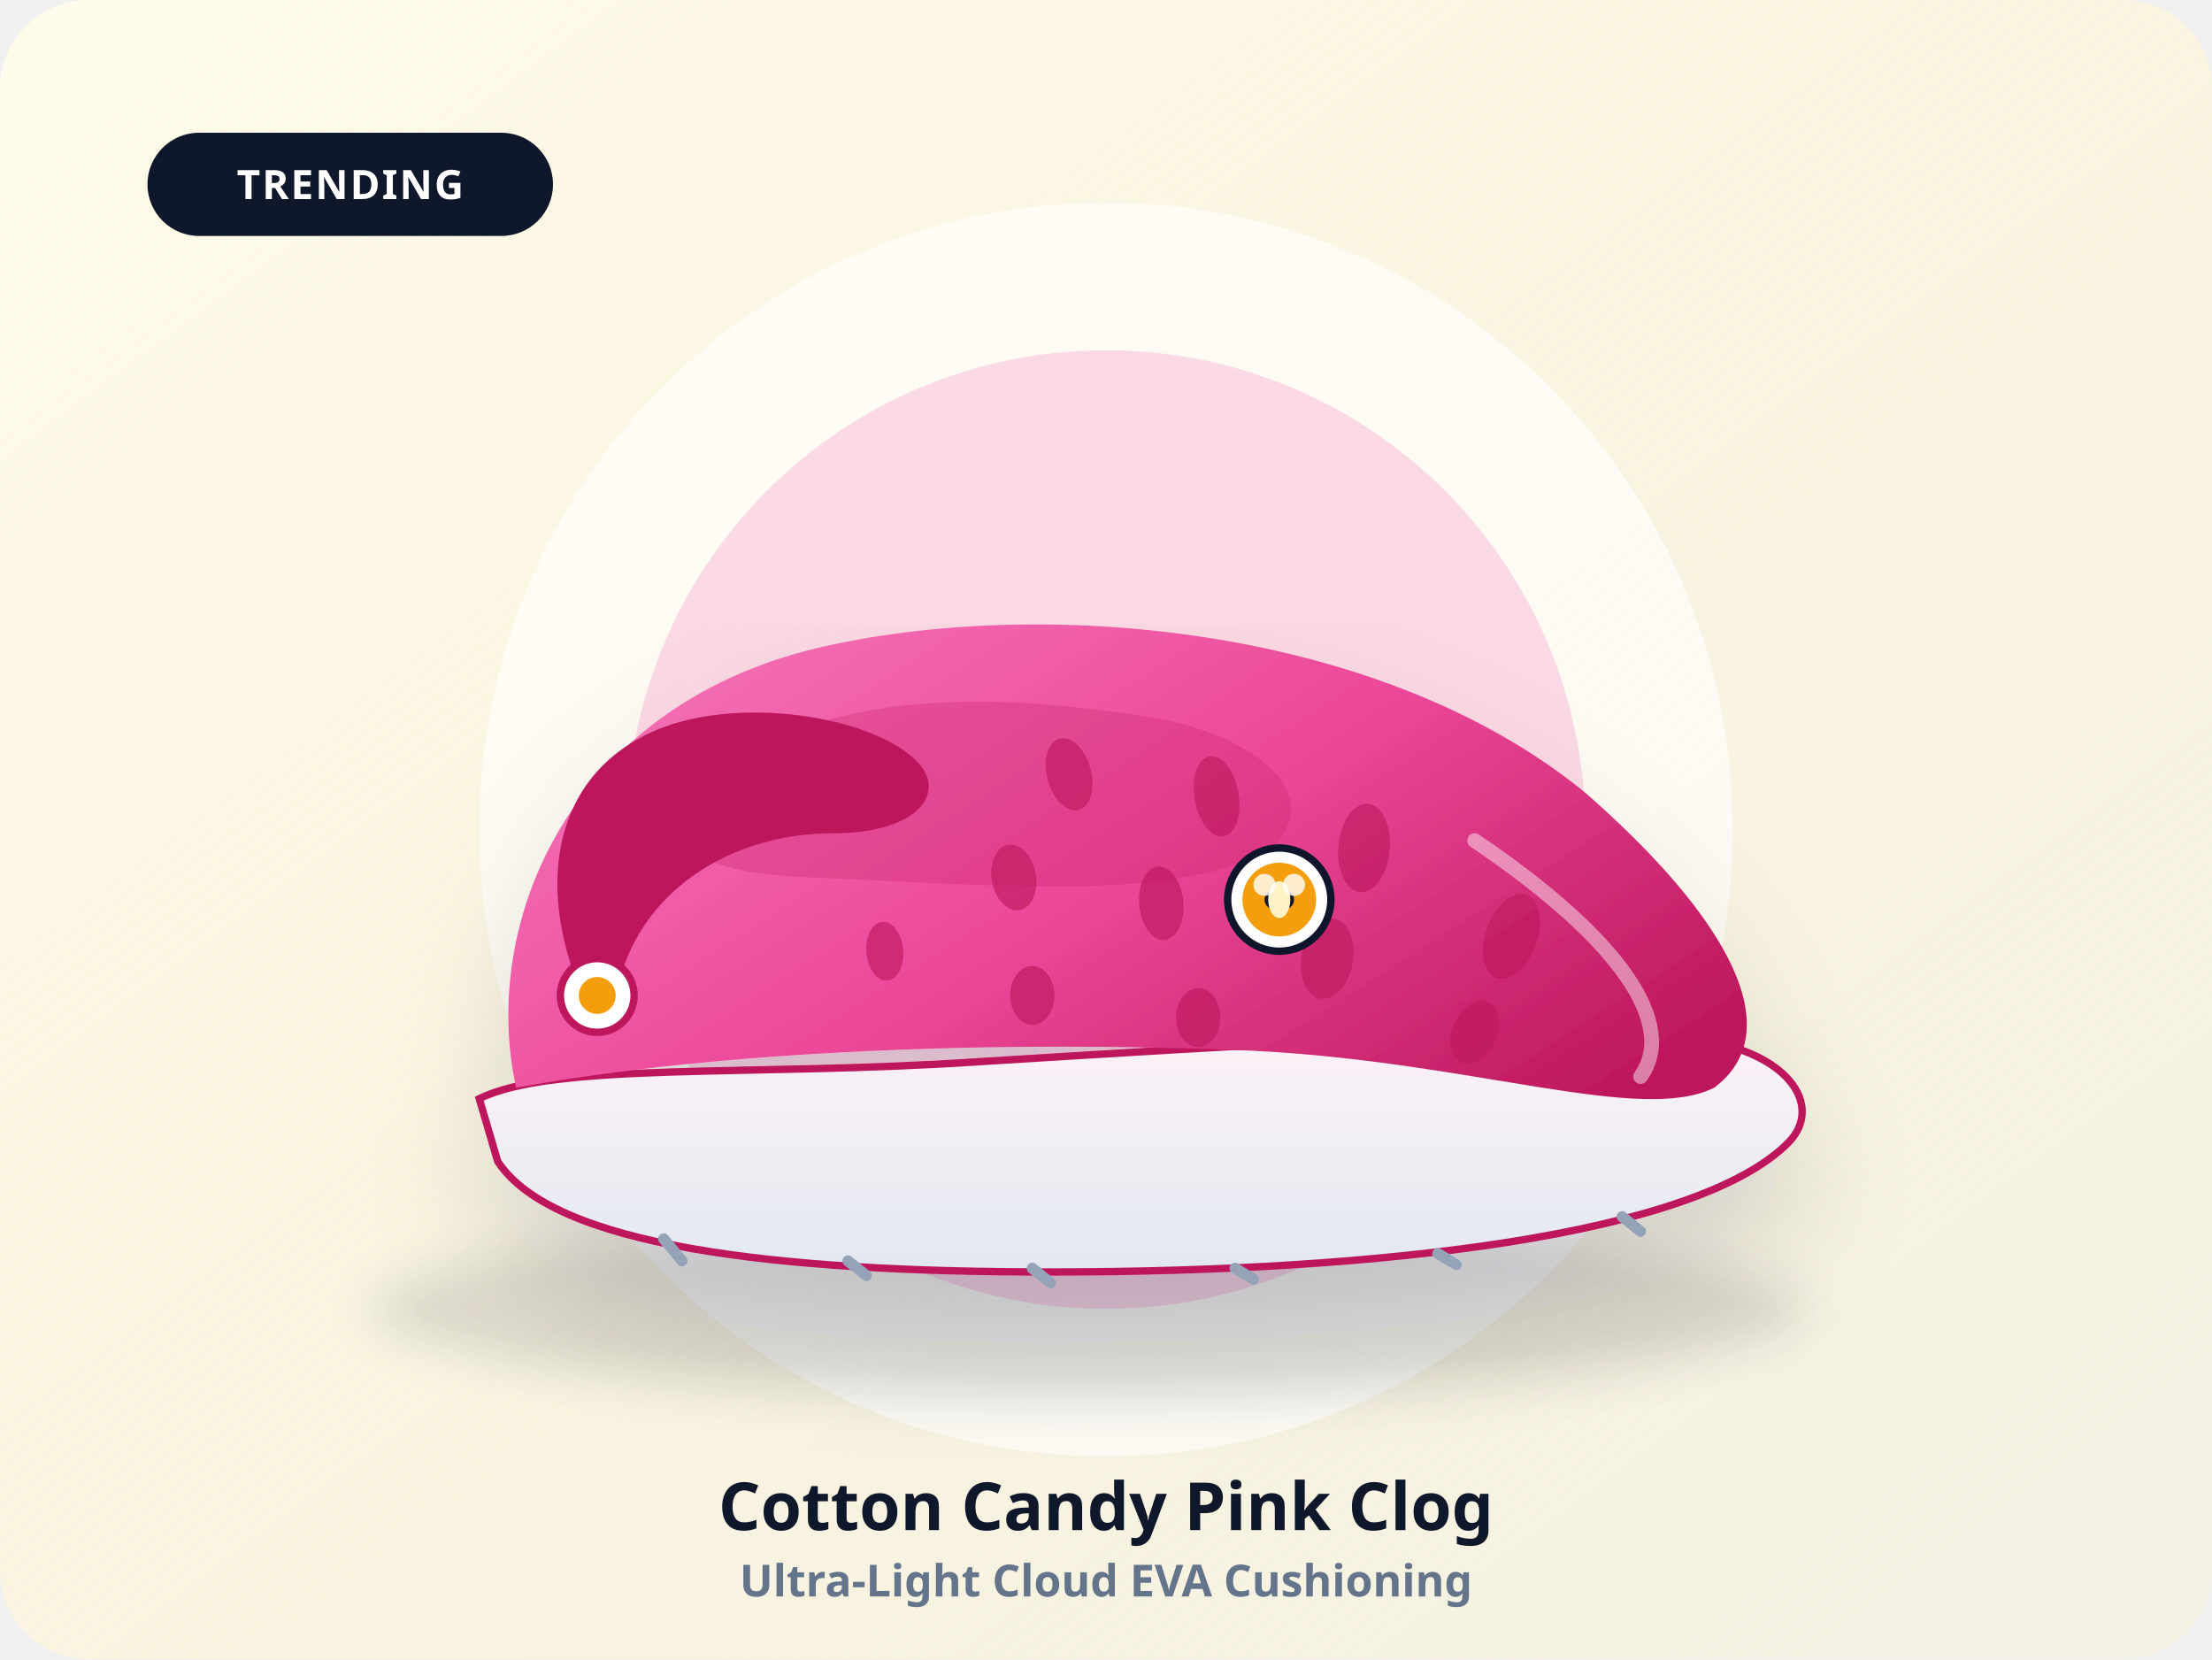
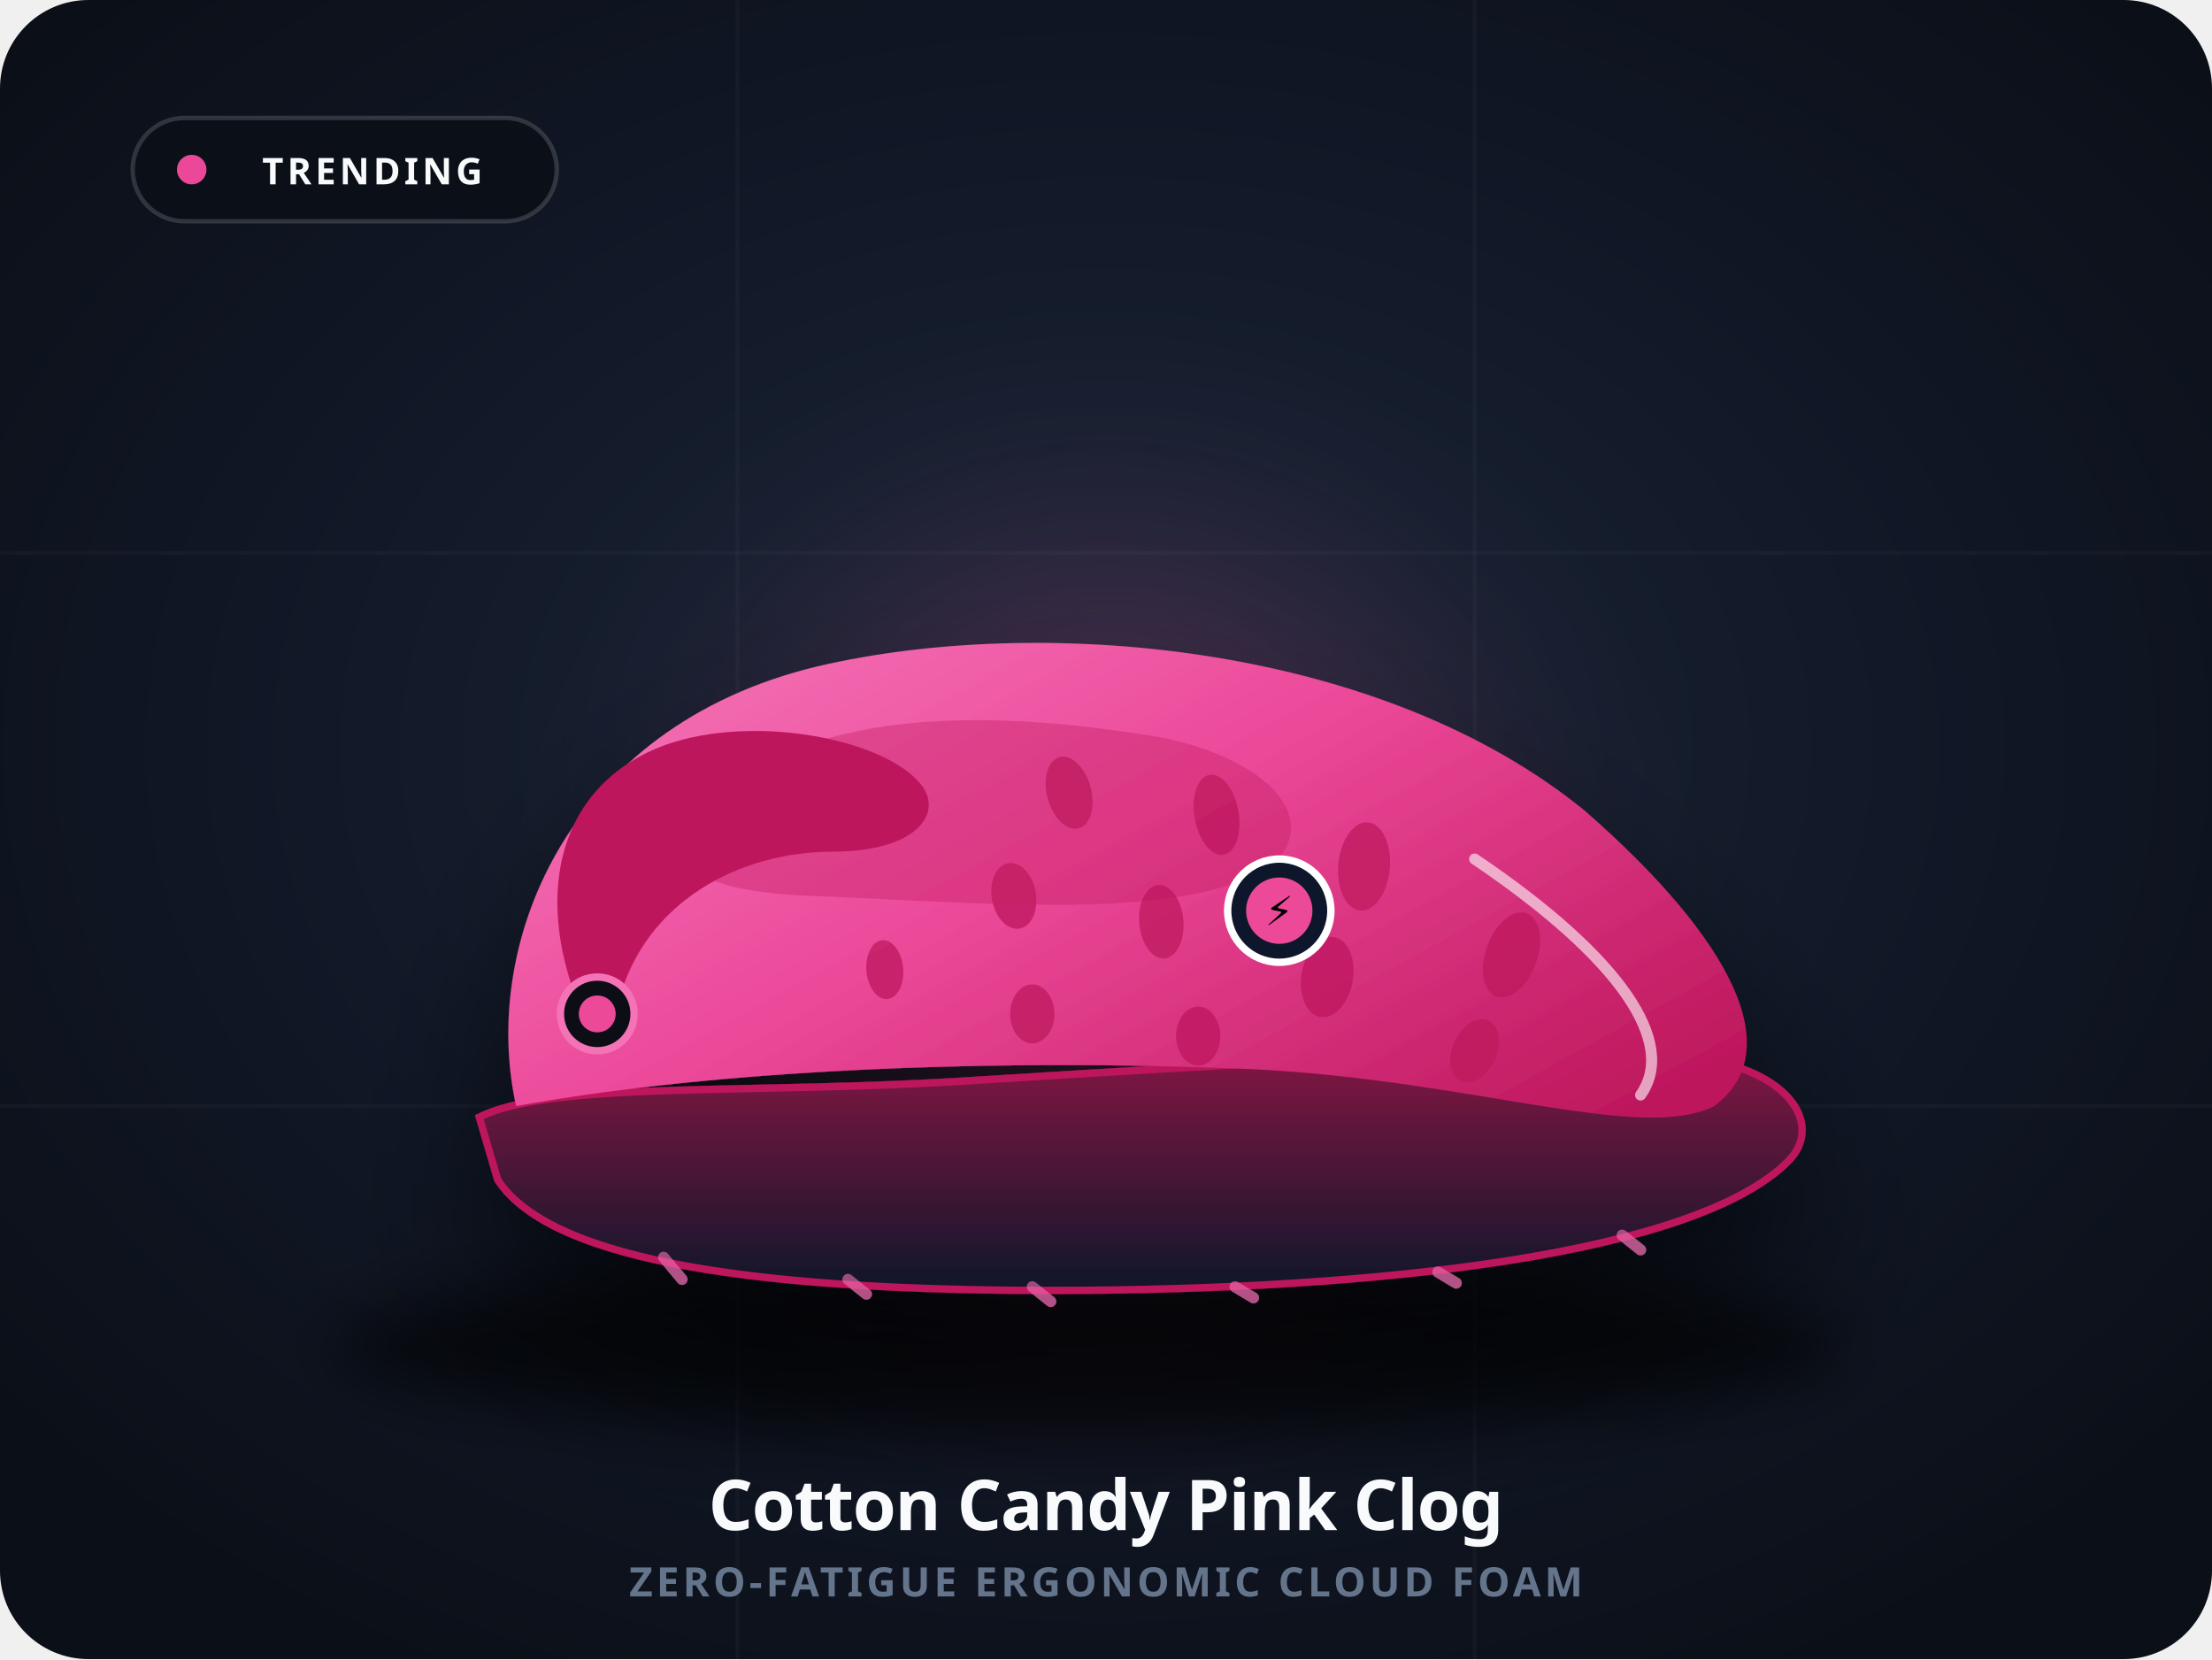
<svg xmlns="http://www.w3.org/2000/svg" viewBox="0 0 600 450" width="100%" height="100%">
  <defs>
-     <linearGradient id="bgGrad" x1="0%" y1="0%" x2="100%" y2="100%">
-       <stop offset="0%" stop-color="#FFFBEB" />
-       <stop offset="100%" stop-color="#FEF3C7" stop-opacity="0.3" />
-     </linearGradient>
-     <linearGradient id="clogBody" x1="0%" y1="20%" x2="100%" y2="80%">
+     <radialGradient id="studioDark" cx="50%" cy="45%" r="65%">
+       <stop offset="0%" stop-color="#1E293B" />
+       <stop offset="55%" stop-color="#111827" />
+       <stop offset="100%" stop-color="#0B0F17" />
+     </radialGradient>
+     <radialGradient id="neonHalo" cx="50%" cy="55%" r="50%">
+       <stop offset="0%" stop-color="#EC4899" stop-opacity="0.35" />
+       <stop offset="60%" stop-color="#EC4899" stop-opacity="0.08" />
+       <stop offset="100%" stop-color="#0B0F17" stop-opacity="0" />
+     </radialGradient>
+     <linearGradient id="clogBody" x1="0%" y1="15%" x2="100%" y2="85%">
      <stop offset="0%" stop-color="#F472B6" />
-       <stop offset="50%" stop-color="#EC4899" />
+       <stop offset="45%" stop-color="#EC4899" />
      <stop offset="100%" stop-color="#BE185D" />
    </linearGradient>
    <linearGradient id="soleGrad" x1="0%" y1="0%" x2="0%" y2="100%">
-       <stop offset="0%" stop-color="#FDF2F8" />
-       <stop offset="100%" stop-color="#E2E8F0" />
+       <stop offset="0%" stop-color="#831843" />
+       <stop offset="100%" stop-color="#0F172A" />
    </linearGradient>
-     <filter id="shadow" x="-10%" y="-10%" width="130%" height="140%">
-       <feDropShadow dx="0" dy="18" stdDeviation="16" flood-color="#0F172A" flood-opacity="0.14" />
+     <filter id="floatShadow" x="-20%" y="-20%" width="140%" height="150%">
+       <feDropShadow dx="0" dy="24" stdDeviation="20" flood-color="#000000" flood-opacity="0.65" />
    </filter>
  </defs>
-   <rect width="600" height="450" fill="url(#bgGrad)" rx="24" />
-   <circle cx="300" cy="225" r="170" fill="#FFFFFF" opacity="0.6" />
-   <circle cx="300" cy="225" r="130" fill="#F472B6" opacity="0.25" />
-   <g transform="translate(40, 36)">
-     <rect width="110" height="28" rx="14" fill="#0F172A" />
-     <text x="55" y="18" fill="#FFFFFF" font-family="'Plus Jakarta Sans', system-ui, sans-serif" font-size="11" font-weight="700" text-anchor="middle" letter-spacing="0.5">TRENDING</text>
+   <rect width="600" height="450" fill="url(#studioDark)" rx="24" />
+   <g stroke="rgba(255, 255, 255, 0.03)" stroke-width="1">
+     <line x1="0" y1="150" x2="600" y2="150" />
+     <line x1="0" y1="300" x2="600" y2="300" />
+     <line x1="200" y1="0" x2="200" y2="450" />
+     <line x1="400" y1="0" x2="400" y2="450" />
  </g>
-   <ellipse cx="295" cy="355" rx="195" ry="24" fill="#0F172A" opacity="0.12" filter="blur(6px)" />
-   <g filter="url(#shadow)" transform="translate(10, 0)">
+   <circle cx="300" cy="235" r="170" fill="url(#neonHalo)" />
+   <g transform="translate(36, 32)">
+     <rect width="115" height="28" rx="14" fill="#0B0F17" stroke="rgba(255, 255, 255, 0.15)" stroke-width="1.2" />
+     <circle cx="16" cy="14" r="4" fill="#EC4899" />
+     <text x="65" y="18" fill="#F8FAFC" font-family="'Outfit', sans-serif" font-size="10" font-weight="800" text-anchor="middle" letter-spacing="1">TRENDING</text>
+   </g>
+   <ellipse cx="295" cy="365" rx="205" ry="24" fill="#000000" opacity="0.6" filter="blur(8px)" />
+   <g filter="url(#floatShadow)" transform="translate(10, 5)">
    <path d="M 125 315               C 140 338, 200 345, 275 345               C 365 345, 450 335, 475 310               C 485 300, 475 285, 450 282               C 410 278, 320 284, 255 288               C 195 292, 140 288, 120 298               Z" fill="url(#soleGrad)" stroke="#BE185D" stroke-width="2" />
-     <path d="M 170 336 L 175 342 M 220 342 L 225 346 M 270 344 L 275 348 M 325 344 L 330 347 M 380 340 L 385 343 M 430 330 L 435 334" stroke="#94A3B8" stroke-width="3" stroke-linecap="round" />
+     <path d="M 170 336 L 175 342 M 220 342 L 225 346 M 270 344 L 275 348 M 325 344 L 330 347 M 380 340 L 385 343 M 430 330 L 435 334" stroke="#F472B6" stroke-width="3" stroke-linecap="round" opacity="0.6" />
    <path d="M 130 295               C 120 250, 145 190, 215 175               C 275 162, 365 170, 420 215               C 460 250, 475 280, 455 295               C 435 305, 390 288, 330 285               C 260 282, 185 285, 130 295 Z" fill="url(#clogBody)" />
-     <path d="M 175 220               C 200 190, 245 185, 305 195               C 330 200, 350 215, 335 230               C 310 245, 260 240, 210 238               C 185 237, 172 232, 175 220 Z" fill="#BE185D" opacity="0.25" />
+     <path d="M 175 220               C 200 190, 245 185, 305 195               C 330 200, 350 215, 335 230               C 310 245, 260 240, 210 238               C 185 237, 172 232, 175 220 Z" fill="#BE185D" opacity="0.35" />
    <path d="M 148 270               C 135 240, 140 210, 168 198               C 192 188, 230 195, 240 208               C 246 216, 238 226, 216 226               C 190 226, 165 240, 158 266 Z" fill="#BE185D" />
-     <circle cx="152" cy="270" r="10" fill="#FFFFFF" stroke="#BE185D" stroke-width="2" />
-     <circle cx="152" cy="270" r="5" fill="#F59E0B" />
-     <ellipse cx="280" cy="210" rx="6" ry="10" fill="#BE185D" opacity="0.65" transform="rotate(-15 280 210)" />
-     <ellipse cx="320" cy="216" rx="6" ry="11" fill="#BE185D" opacity="0.65" transform="rotate(-10 320 216)" />
-     <ellipse cx="360" cy="230" rx="7" ry="12" fill="#BE185D" opacity="0.65" transform="rotate(5 360 230)" />
-     <ellipse cx="400" cy="254" rx="7" ry="12" fill="#BE185D" opacity="0.65" transform="rotate(20 400 254)" />
-     <ellipse cx="265" cy="238" rx="6" ry="9" fill="#BE185D" opacity="0.65" transform="rotate(-10 265 238)" />
-     <ellipse cx="305" cy="245" rx="6" ry="10" fill="#BE185D" opacity="0.65" transform="rotate(-5 305 245)" />
-     <ellipse cx="350" cy="260" rx="7" ry="11" fill="#BE185D" opacity="0.65" transform="rotate(10 350 260)" />
-     <ellipse cx="390" cy="280" rx="6" ry="9" fill="#BE185D" opacity="0.65" transform="rotate(25 390 280)" />
-     <ellipse cx="230" cy="258" rx="5" ry="8" fill="#BE185D" opacity="0.65" transform="rotate(-5 230 258)" />
-     <ellipse cx="270" cy="270" rx="6" ry="8" fill="#BE185D" opacity="0.65" />
-     <ellipse cx="315" cy="276" rx="6" ry="8" fill="#BE185D" opacity="0.65" />
-     <g transform="translate(325, 232)">
-       <circle cx="12" cy="12" r="14" fill="#FFFFFF" stroke="#0F172A" stroke-width="2" />
-       <circle cx="12" cy="12" r="10" fill="#F59E0B" />
-       <path d="M8 12 C8 8, 16 8, 16 12 C16 16, 8 16, 8 12 Z" fill="#0F172A" />
-       <ellipse cx="12" cy="12" rx="3" ry="5" fill="#FEF3C7" />
-       <circle cx="8" cy="8" r="3" fill="#FFFFFF" opacity="0.8" />
-       <circle cx="16" cy="8" r="3" fill="#FFFFFF" opacity="0.8" />
+     <circle cx="152" cy="270" r="10" fill="#0B0F17" stroke="#F472B6" stroke-width="2" />
+     <circle cx="152" cy="270" r="5" fill="#EC4899" />
+     <ellipse cx="280" cy="210" rx="6" ry="10" fill="#BE185D" opacity="0.75" transform="rotate(-15 280 210)" />
+     <ellipse cx="320" cy="216" rx="6" ry="11" fill="#BE185D" opacity="0.75" transform="rotate(-10 320 216)" />
+     <ellipse cx="360" cy="230" rx="7" ry="12" fill="#BE185D" opacity="0.75" transform="rotate(5 360 230)" />
+     <ellipse cx="400" cy="254" rx="7" ry="12" fill="#BE185D" opacity="0.75" transform="rotate(20 400 254)" />
+     <ellipse cx="265" cy="238" rx="6" ry="9" fill="#BE185D" opacity="0.75" transform="rotate(-10 265 238)" />
+     <ellipse cx="305" cy="245" rx="6" ry="10" fill="#BE185D" opacity="0.75" transform="rotate(-5 305 245)" />
+     <ellipse cx="350" cy="260" rx="7" ry="11" fill="#BE185D" opacity="0.75" transform="rotate(10 350 260)" />
+     <ellipse cx="390" cy="280" rx="6" ry="9" fill="#BE185D" opacity="0.75" transform="rotate(25 390 280)" />
+     <ellipse cx="230" cy="258" rx="5" ry="8" fill="#BE185D" opacity="0.75" transform="rotate(-5 230 258)" />
+     <ellipse cx="270" cy="270" rx="6" ry="8" fill="#BE185D" opacity="0.75" />
+     <ellipse cx="315" cy="276" rx="6" ry="8" fill="#BE185D" opacity="0.75" />
+     <g transform="translate(325, 230)">
+       <circle cx="12" cy="12" r="14" fill="#0F172A" stroke="#FFFFFF" stroke-width="2" />
+       <circle cx="12" cy="12" r="9" fill="#EC4899" />
+       <text x="12" y="16" fill="#000000" font-family="'Outfit', sans-serif" font-size="11" font-weight="900" text-anchor="middle">⚡</text>
    </g>
-     <path d="M 390 228 C 430 255, 445 278, 435 292" stroke="#FFFFFF" stroke-width="4" stroke-linecap="round" fill="none" opacity="0.45" />
+     <path d="M 390 228 C 430 255, 445 278, 435 292" stroke="#FFFFFF" stroke-width="3" stroke-linecap="round" fill="none" opacity="0.6" />
  </g>
-   <text x="300" y="415" font-family="'Plus Jakarta Sans', system-ui, sans-serif" font-size="18" font-weight="800" fill="#0F172A" text-anchor="middle">Cotton Candy Pink Clog</text>
-   <text x="300" y="433" font-family="'Plus Jakarta Sans', system-ui, sans-serif" font-size="12" font-weight="600" fill="#64748B" text-anchor="middle">Ultra-Light Cloud EVA Cushioning</text>
+   <text x="300" y="415" font-family="'Outfit', sans-serif" font-size="19" font-weight="800" fill="#F8FAFC" text-anchor="middle" letter-spacing="-0.3">Cotton Candy Pink Clog</text>
+   <text x="300" y="433" font-family="'Plus Jakarta Sans', sans-serif" font-size="11" font-weight="700" fill="#64748B" text-anchor="middle" letter-spacing="1">ZERO-FATIGUE ERGONOMIC CLOUD FOAM</text>
</svg>
